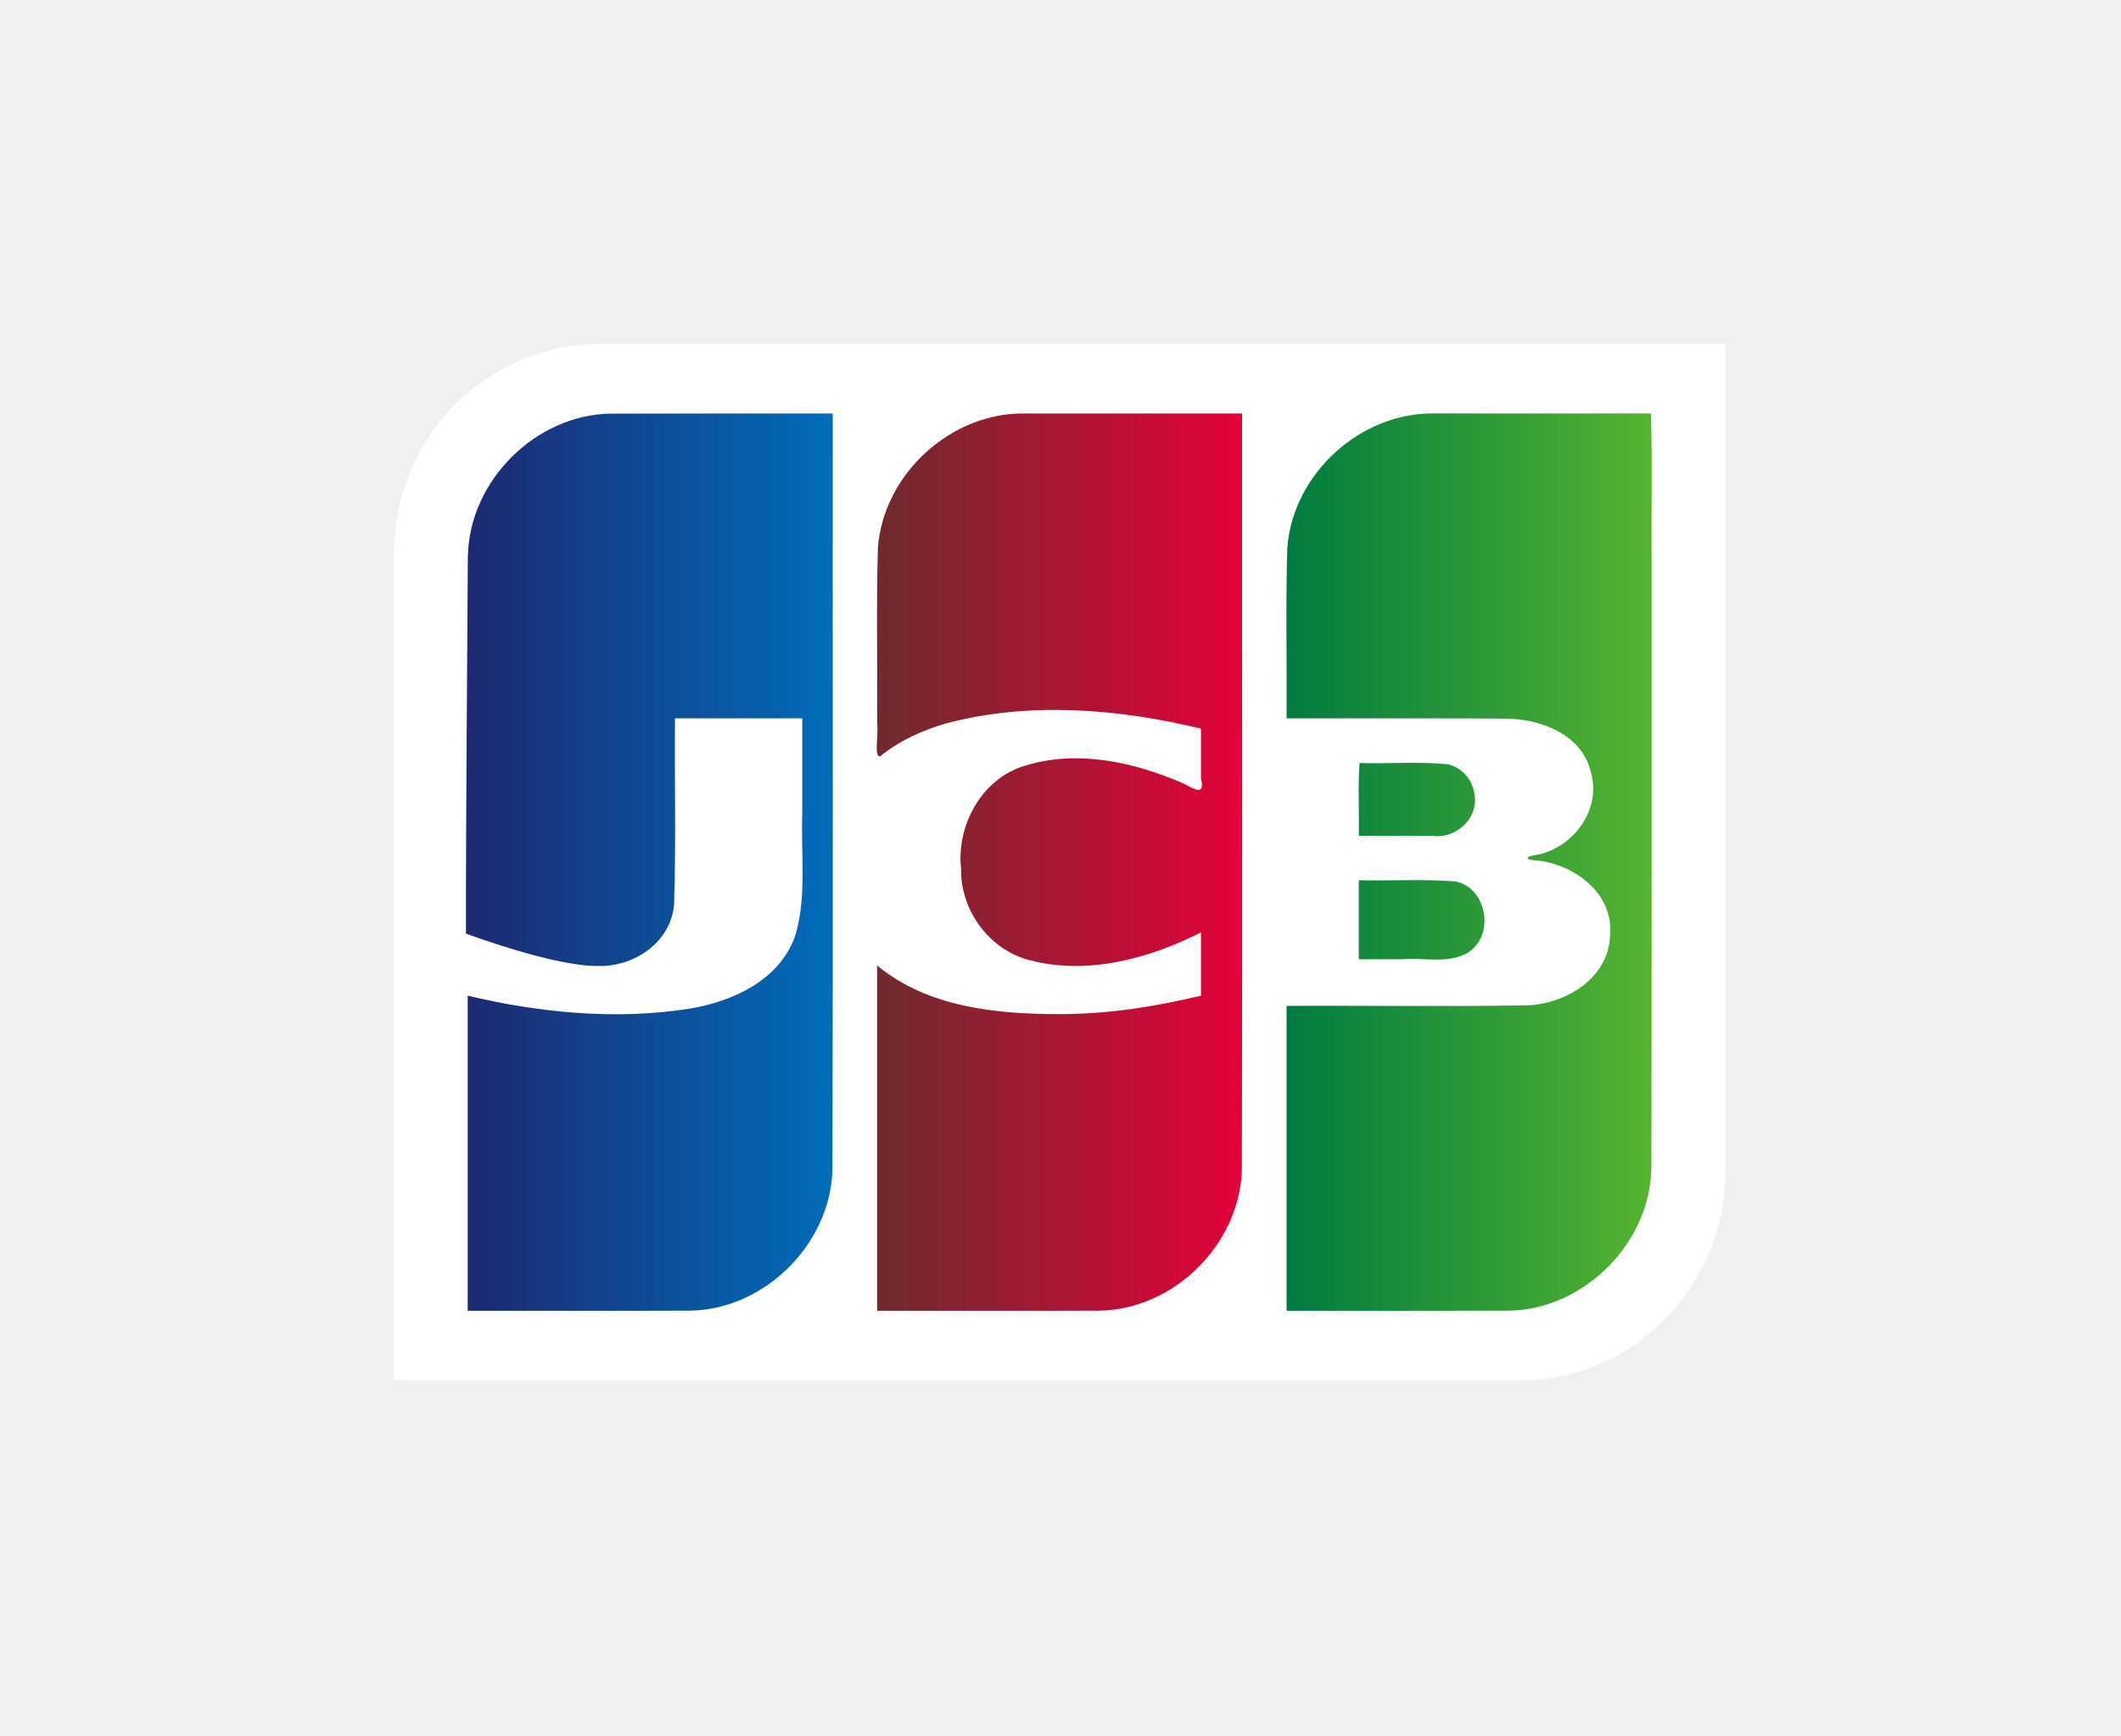
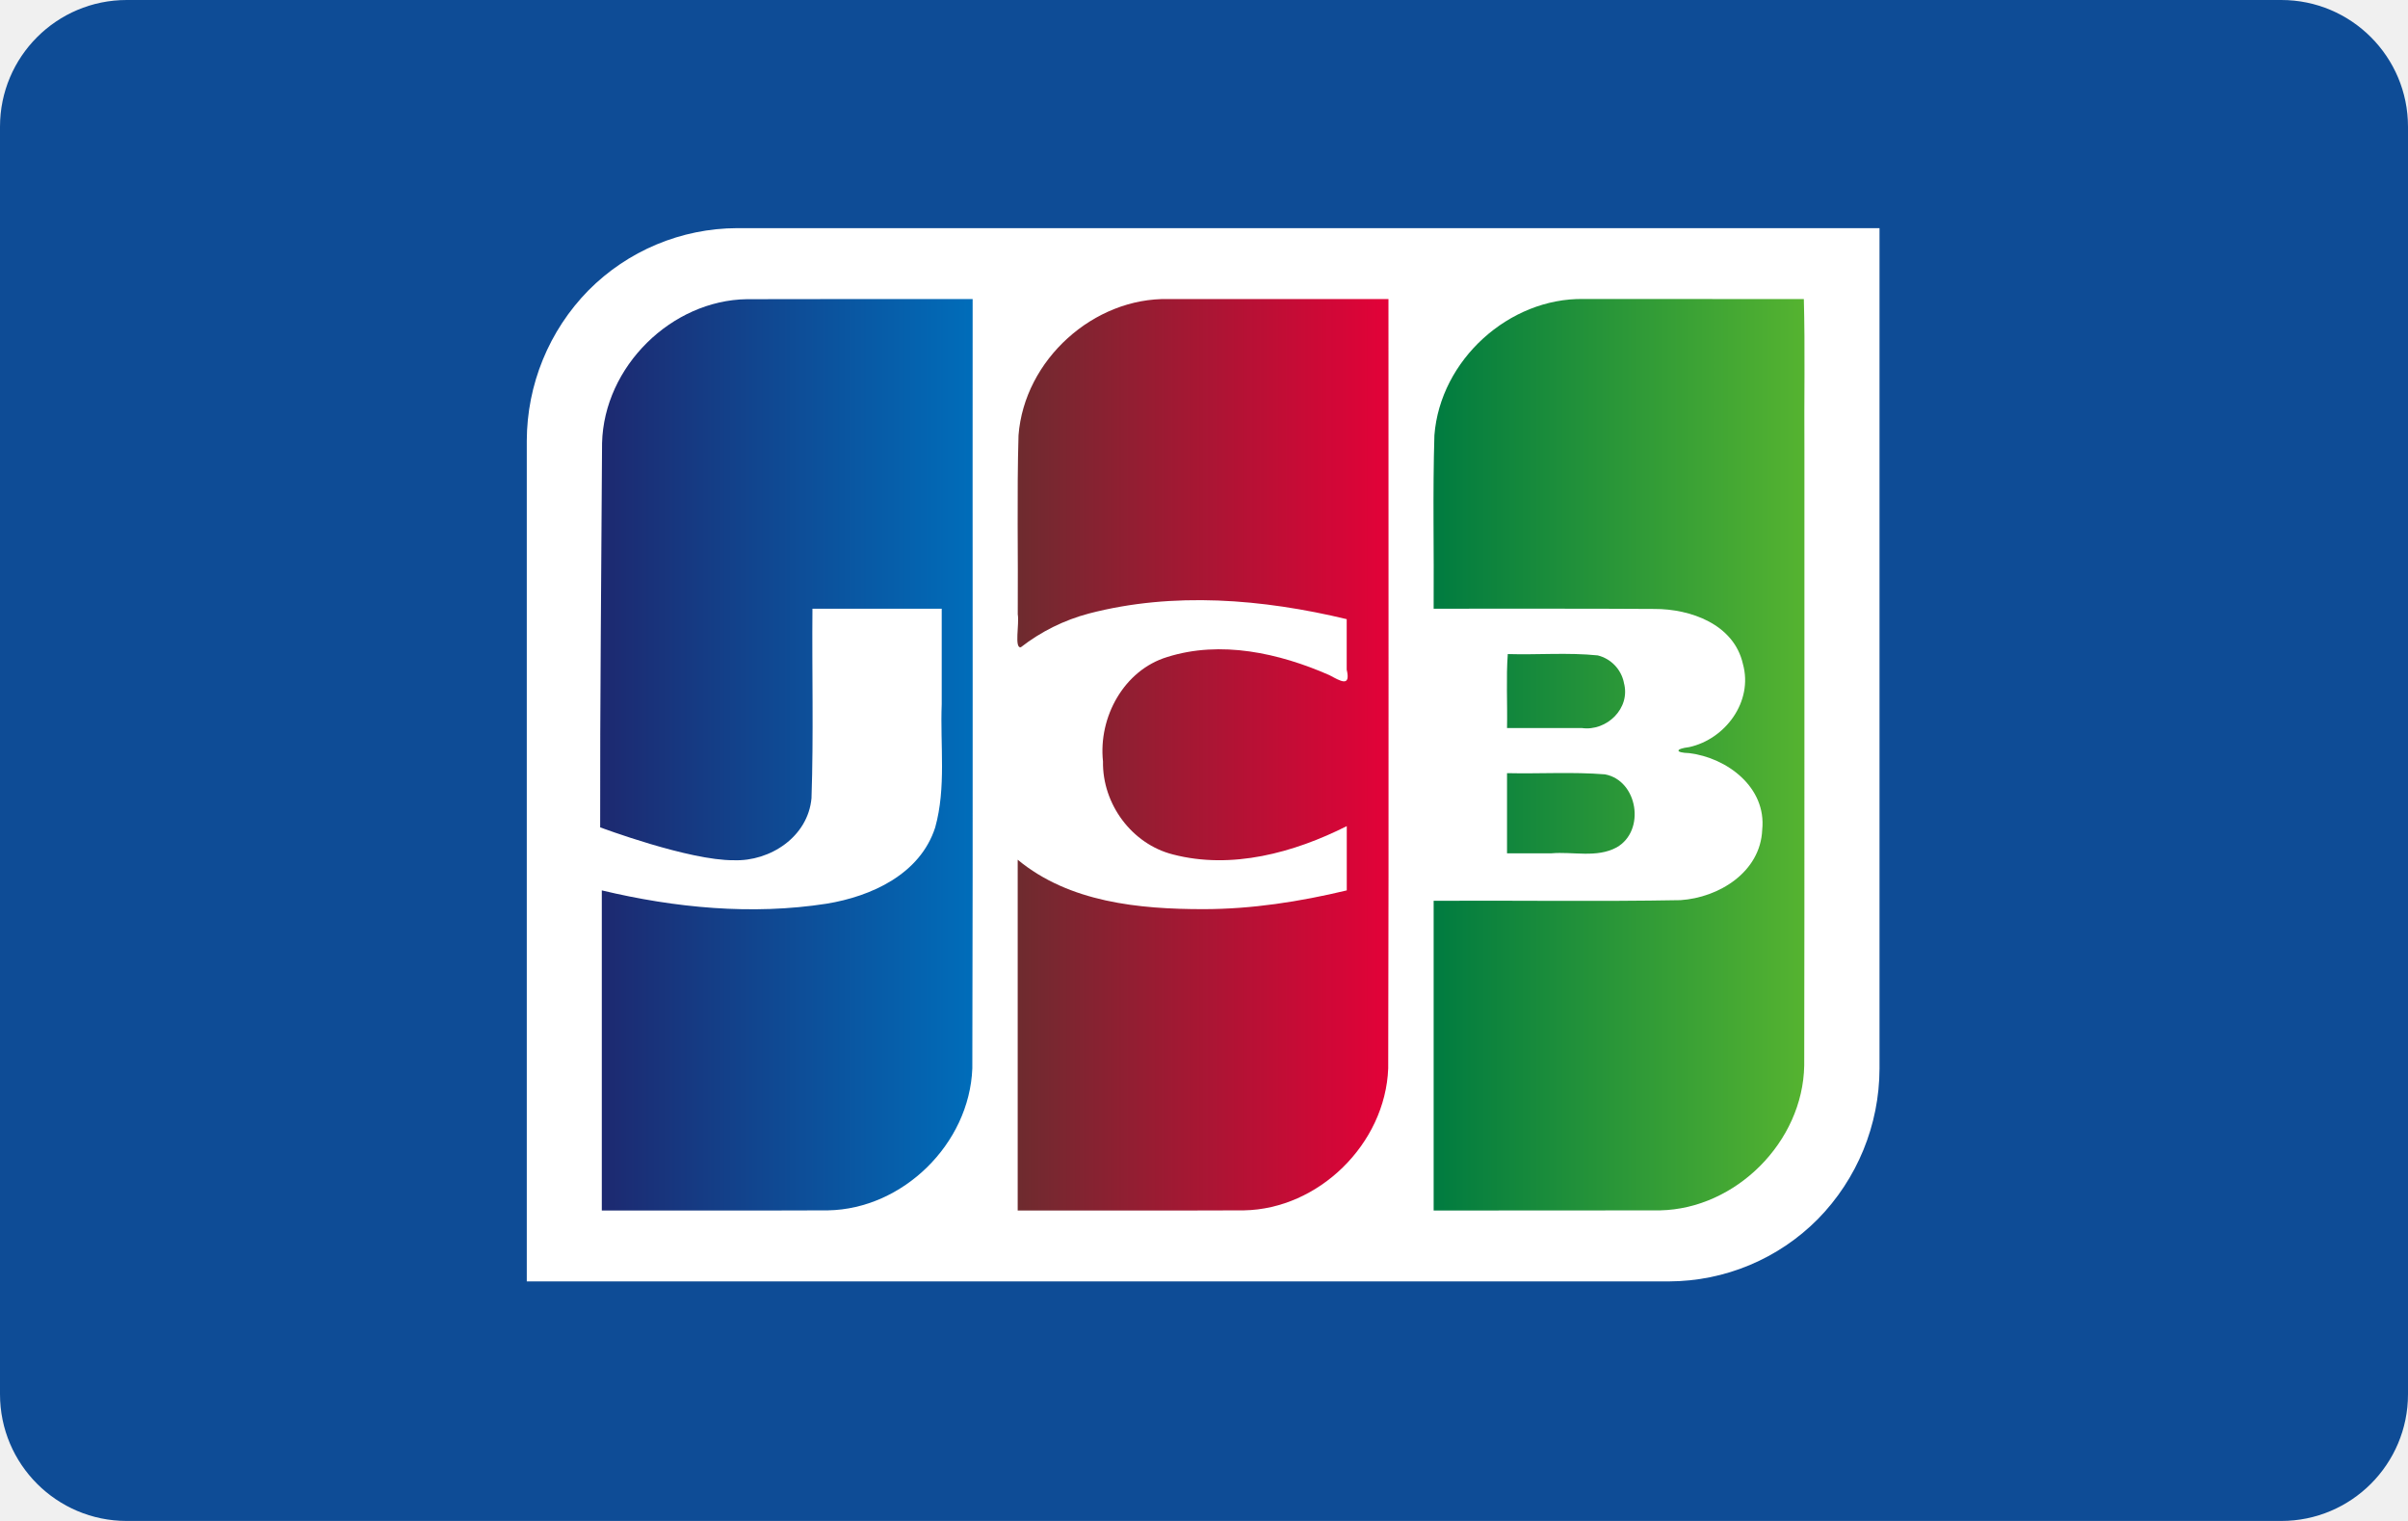
- <svg xmlns="http://www.w3.org/2000/svg" width="22" height="18" fill="none" viewBox="-6 -2 34 22" style="background: rgba(14, 76, 150, 1)">
-   <path fill="#fff" fill-rule="evenodd" d="M21.66 13.865a3.39 3.39 0 0 1-.973 2.372 3.291 3.291 0 0 1-2.348.983H.314V3.956a3.39 3.39 0 0 1 .972-2.373A3.32 3.32 0 0 1 3.633.6H21.66z" clip-rule="evenodd" />
-   <path fill="url(#paint0_linear_10440_1167)" fill-rule="evenodd" d="M15.782 9.2c.515.012 1.033-.022 1.546.019.52.098.644.893.183 1.153-.315.17-.689.063-1.03.094h-.699zm1.843-1.43c.115.408-.274.775-.663.718h-1.18c.008-.385-.016-.802.012-1.167.473.014.95-.027 1.42.021a.56.56 0 0 1 .412.428m2.84-6.051c.021.779.003 1.6.009 2.394-.002 3.233.003 6.466-.003 9.698-.02 1.21-1.082 2.264-2.273 2.288-1.192.004-2.384 0-3.575.002v-4.887c1.298-.007 2.598.014 3.895-.01.603-.039 1.262-.44 1.29-1.11.07-.672-.557-1.137-1.152-1.21-.23-.007-.222-.068 0-.095.568-.124 1.014-.718.847-1.313-.143-.627-.828-.869-1.397-.867-1.16-.008-2.322-.002-3.483-.004.007-.912-.016-1.826.012-2.737.092-1.19 1.18-2.17 2.355-2.15z" clip-rule="evenodd" />
-   <path fill="url(#paint1_linear_10440_1167)" fill-rule="evenodd" d="M1.501 3.992c.03-1.21 1.097-2.254 2.286-2.271 1.187-.004 2.375-.001 3.562-.002-.003 4.047.006 8.094-.005 12.14-.046 1.195-1.101 2.22-2.277 2.24-1.19.005-2.38.001-3.57.002V11.05c1.156.275 2.368.393 3.547.21.705-.115 1.475-.464 1.714-1.203.176-.632.077-1.297.103-1.946V6.605H4.82c-.009.996.019 1.994-.015 2.99-.055.61-.654 1-1.225.979-.708.007-2.11-.519-2.11-.519-.004-1.866.02-4.203.03-6.063" clip-rule="evenodd" />
-   <path fill="url(#paint2_linear_10440_1167)" fill-rule="evenodd" d="M8.11 7.213c-.107.023-.022-.37-.049-.519.007-.942-.015-1.884.012-2.825.092-1.195 1.19-2.178 2.368-2.15h3.47c-.002 4.047.007 8.093-.004 12.14-.046 1.195-1.101 2.22-2.277 2.24-1.19.005-2.38.001-3.57.002v-5.535c.814.674 1.917.78 2.93.78.763 0 1.521-.118 2.262-.296v-1.014c-.835.421-1.817.688-2.742.447-.646-.163-1.115-.794-1.104-1.467-.075-.7.331-1.44 1.012-1.648.846-.268 1.767-.063 2.56.285.17.09.342.201.274-.086V6.77c-1.325-.319-2.736-.436-4.068-.089-.385.11-.76.276-1.074.532" clip-rule="evenodd" />
+ <svg xmlns="http://www.w3.org/2000/svg" width="38" height="24" fill="none" viewBox="0 0 38 24">
+   <rect width="38" height="24" fill="#0E4C96" rx="2" />
+   <g fill-rule="evenodd" clip-rule="evenodd">
+     <path fill="#fff" d="M29.66 16.865a3.4 3.4 0 0 1-.973 2.372 3.32 3.32 0 0 1-2.347.983H8.313V6.956a3.4 3.4 0 0 1 .972-2.373 3.32 3.32 0 0 1 2.348-.983H29.66z" />
+     <path fill="url(#a)" d="M23.782 12.2c.515.012 1.033-.022 1.546.019.52.098.644.892.183 1.153-.315.17-.689.063-1.03.093h-.699zm1.843-1.43c.115.408-.274.774-.663.718h-1.18c.008-.385-.016-.802.012-1.167.473.014.95-.027 1.42.021a.56.56 0 0 1 .412.428m2.84-6.051c.021.779.003 1.599.009 2.394-.002 3.233.003 6.466-.003 9.698-.02 1.21-1.082 2.263-2.273 2.288-1.192.004-2.384 0-3.575.002v-4.887c1.298-.007 2.598.014 3.895-.01.603-.039 1.262-.44 1.29-1.11.07-.672-.557-1.137-1.152-1.21-.23-.007-.222-.068 0-.095.568-.124 1.014-.718.847-1.314-.143-.626-.828-.868-1.397-.866-1.16-.008-2.322-.002-3.483-.004.007-.912-.016-1.826.012-2.737.092-1.19 1.18-2.17 2.355-2.15z" />
+     <path fill="url(#b)" d="M9.501 6.992c.03-1.21 1.097-2.254 2.286-2.271 1.187-.004 2.375-.001 3.562-.002-.003 4.047.006 8.094-.005 12.14-.046 1.195-1.101 2.22-2.277 2.24-1.19.005-2.38.001-3.57.002V14.05c1.156.276 2.368.393 3.547.21.705-.115 1.476-.464 1.714-1.203.176-.632.077-1.297.103-1.946V9.605h-2.04c-.009.996.019 1.994-.015 2.99-.055.61-.654 1-1.225.979-.708.007-2.11-.519-2.11-.519-.004-1.866.02-4.203.03-6.063" />
+     <path fill="url(#c)" d="M16.11 10.213c-.107.023-.022-.37-.049-.519.007-.942-.015-1.884.012-2.825.092-1.195 1.19-2.178 2.368-2.15h3.47c-.002 4.047.007 8.093-.004 12.14-.046 1.195-1.101 2.22-2.277 2.24-1.19.005-2.38.001-3.57.002v-5.535c.814.674 1.917.78 2.93.78.763 0 1.521-.118 2.263-.296v-1.014c-.836.421-1.818.688-2.743.447-.646-.163-1.115-.793-1.104-1.467-.075-.7.331-1.44 1.012-1.648.846-.268 1.767-.063 2.56.285.17.09.342.201.274-.086V9.77c-1.325-.318-2.736-.436-4.068-.089a3 3 0 0 0-1.074.532" />
+   </g>
  <defs>
-     <linearGradient id="paint0_linear_10440_1167" x1="14.622" x2="20.474" y1="8.91" y2="8.91" gradientUnits="userSpaceOnUse">
+     <linearGradient id="a" x1="22.622" x2="28.474" y1="11.91" y2="11.91" gradientUnits="userSpaceOnUse">
      <stop stop-color="#007B40" />
      <stop offset="1" stop-color="#55B330" />
    </linearGradient>
-     <linearGradient id="paint1_linear_10440_1167" x1="1.498" x2="7.349" y1="8.91" y2="8.91" gradientUnits="userSpaceOnUse">
+     <linearGradient id="b" x1="9.498" x2="15.349" y1="11.91" y2="11.91" gradientUnits="userSpaceOnUse">
      <stop stop-color="#1D2970" />
      <stop offset="1" stop-color="#006DBA" />
    </linearGradient>
-     <linearGradient id="paint2_linear_10440_1167" x1="8.061" x2="13.912" y1="8.91" y2="8.91" gradientUnits="userSpaceOnUse">
+     <linearGradient id="c" x1="16.061" x2="21.912" y1="11.91" y2="11.91" gradientUnits="userSpaceOnUse">
      <stop stop-color="#6E2B2F" />
      <stop offset="1" stop-color="#E30138" />
    </linearGradient>
  </defs>
</svg>
